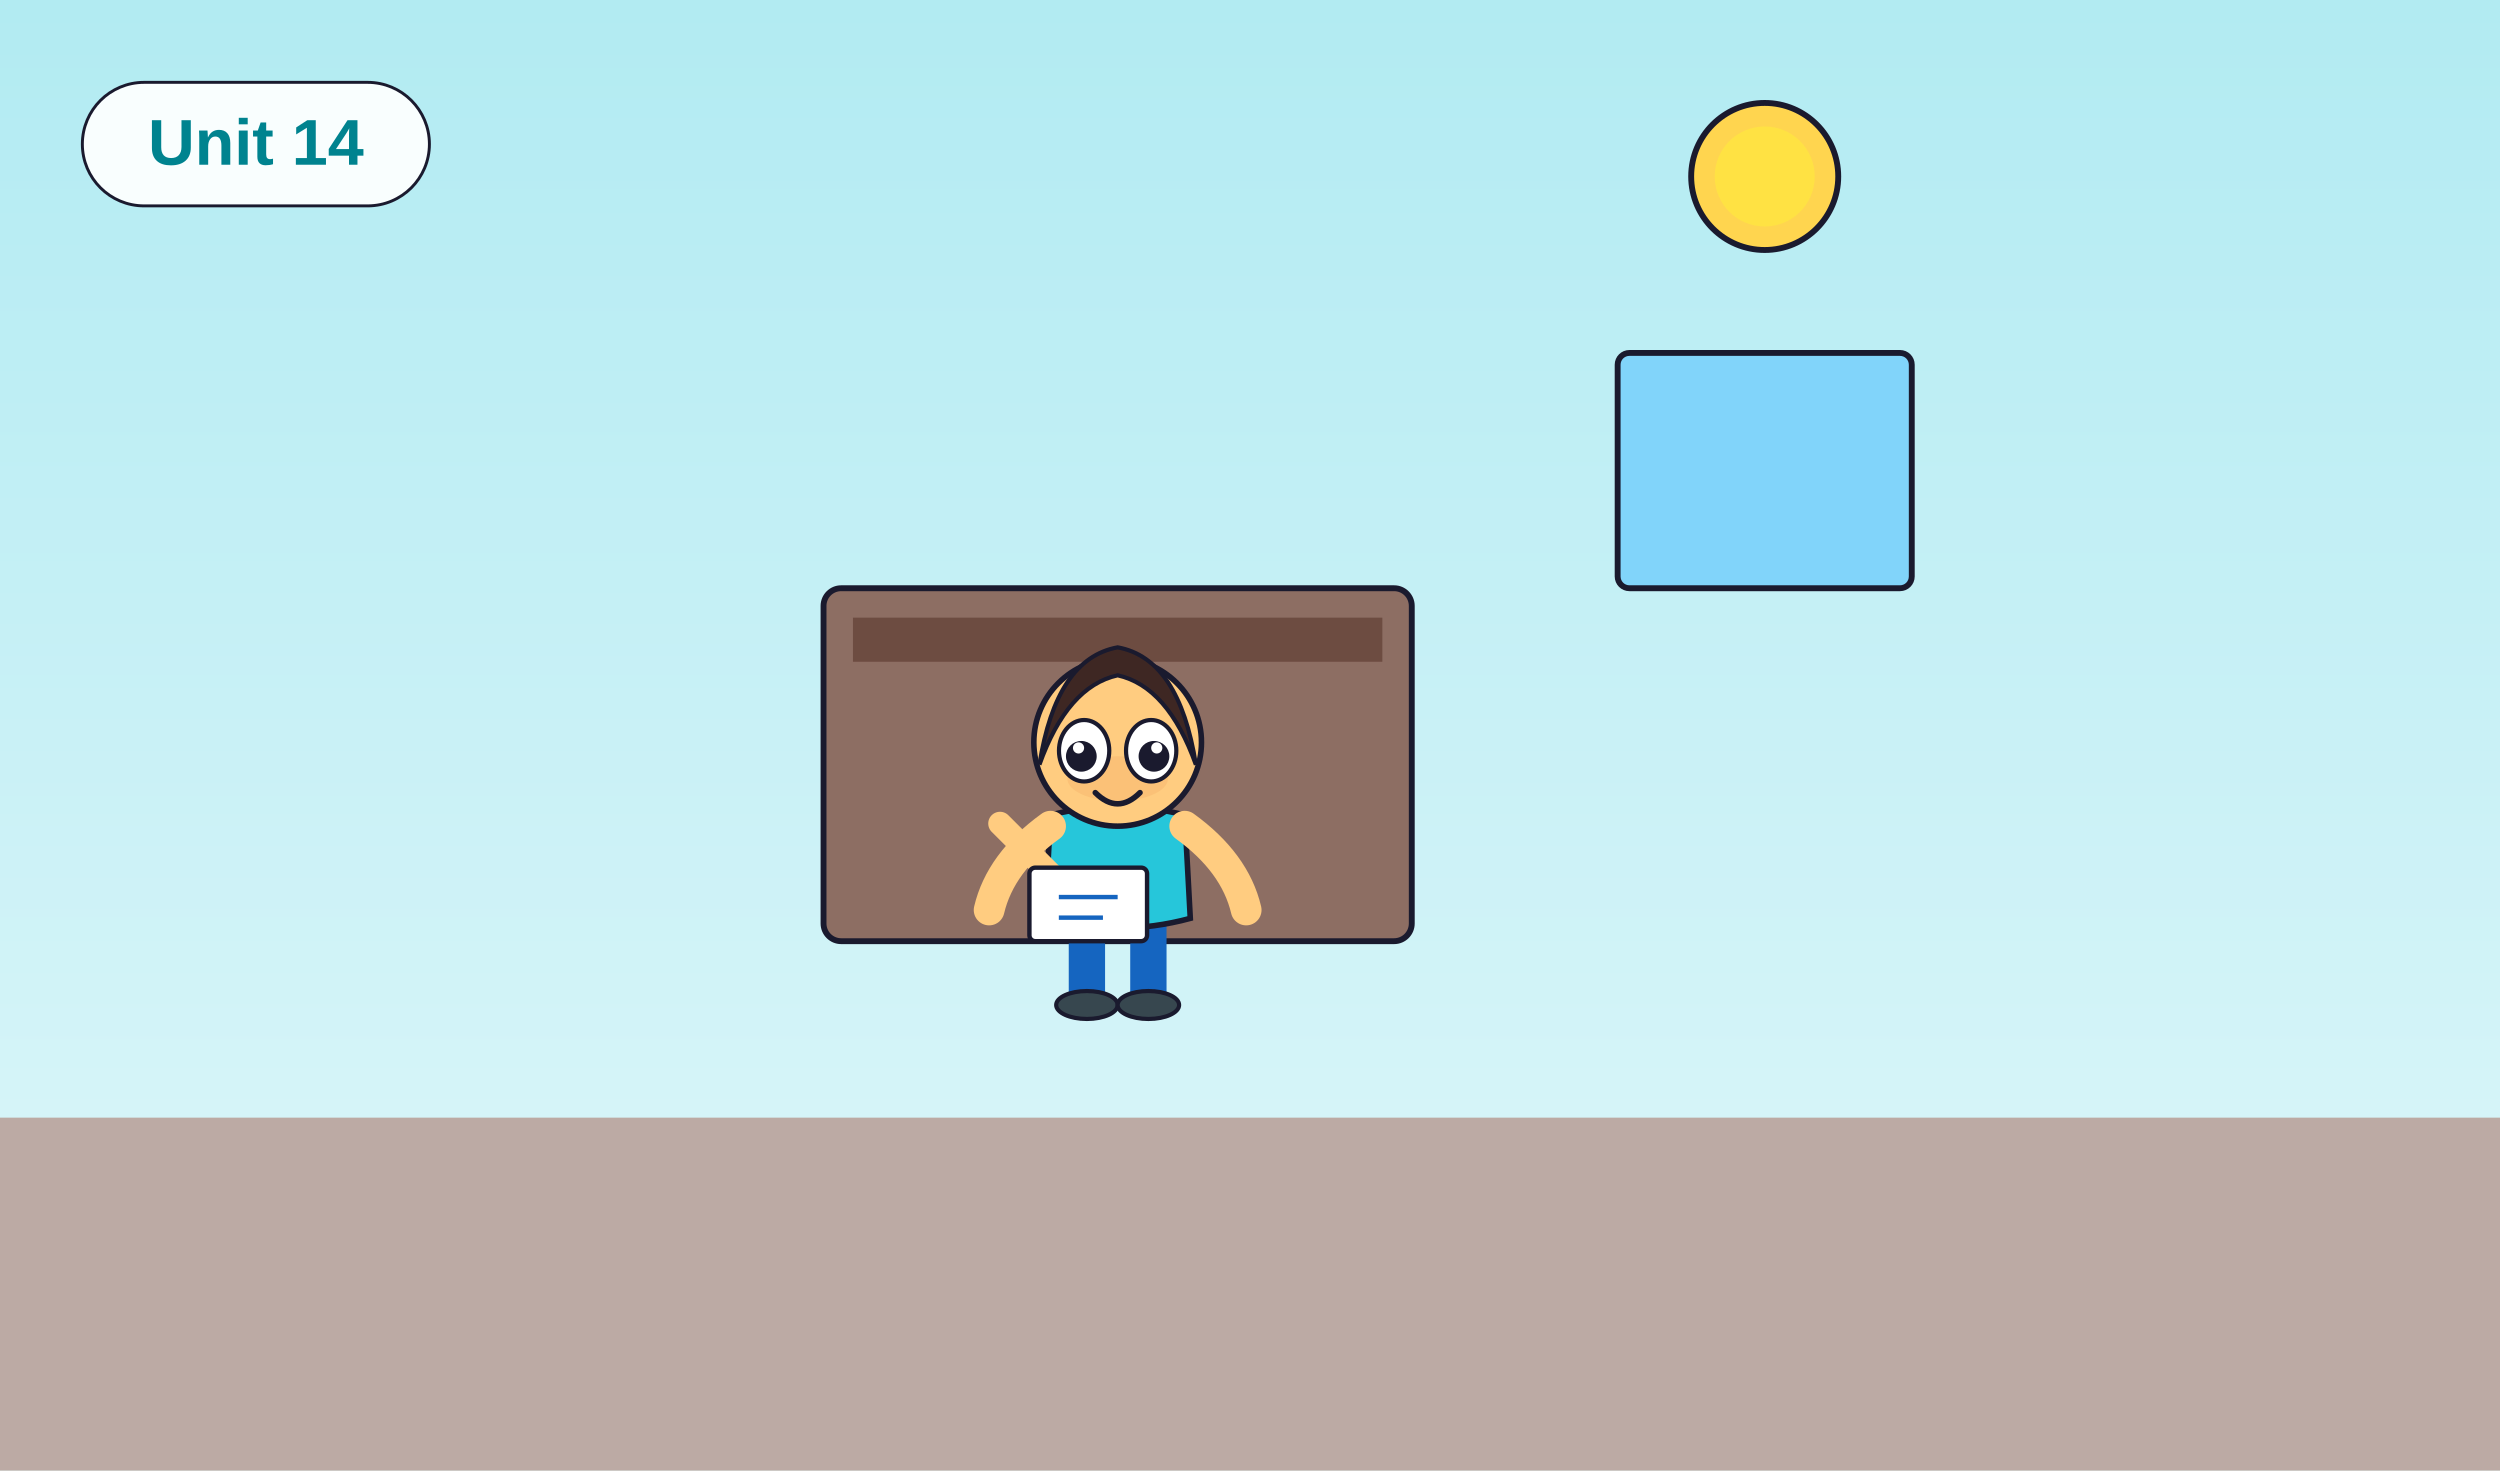
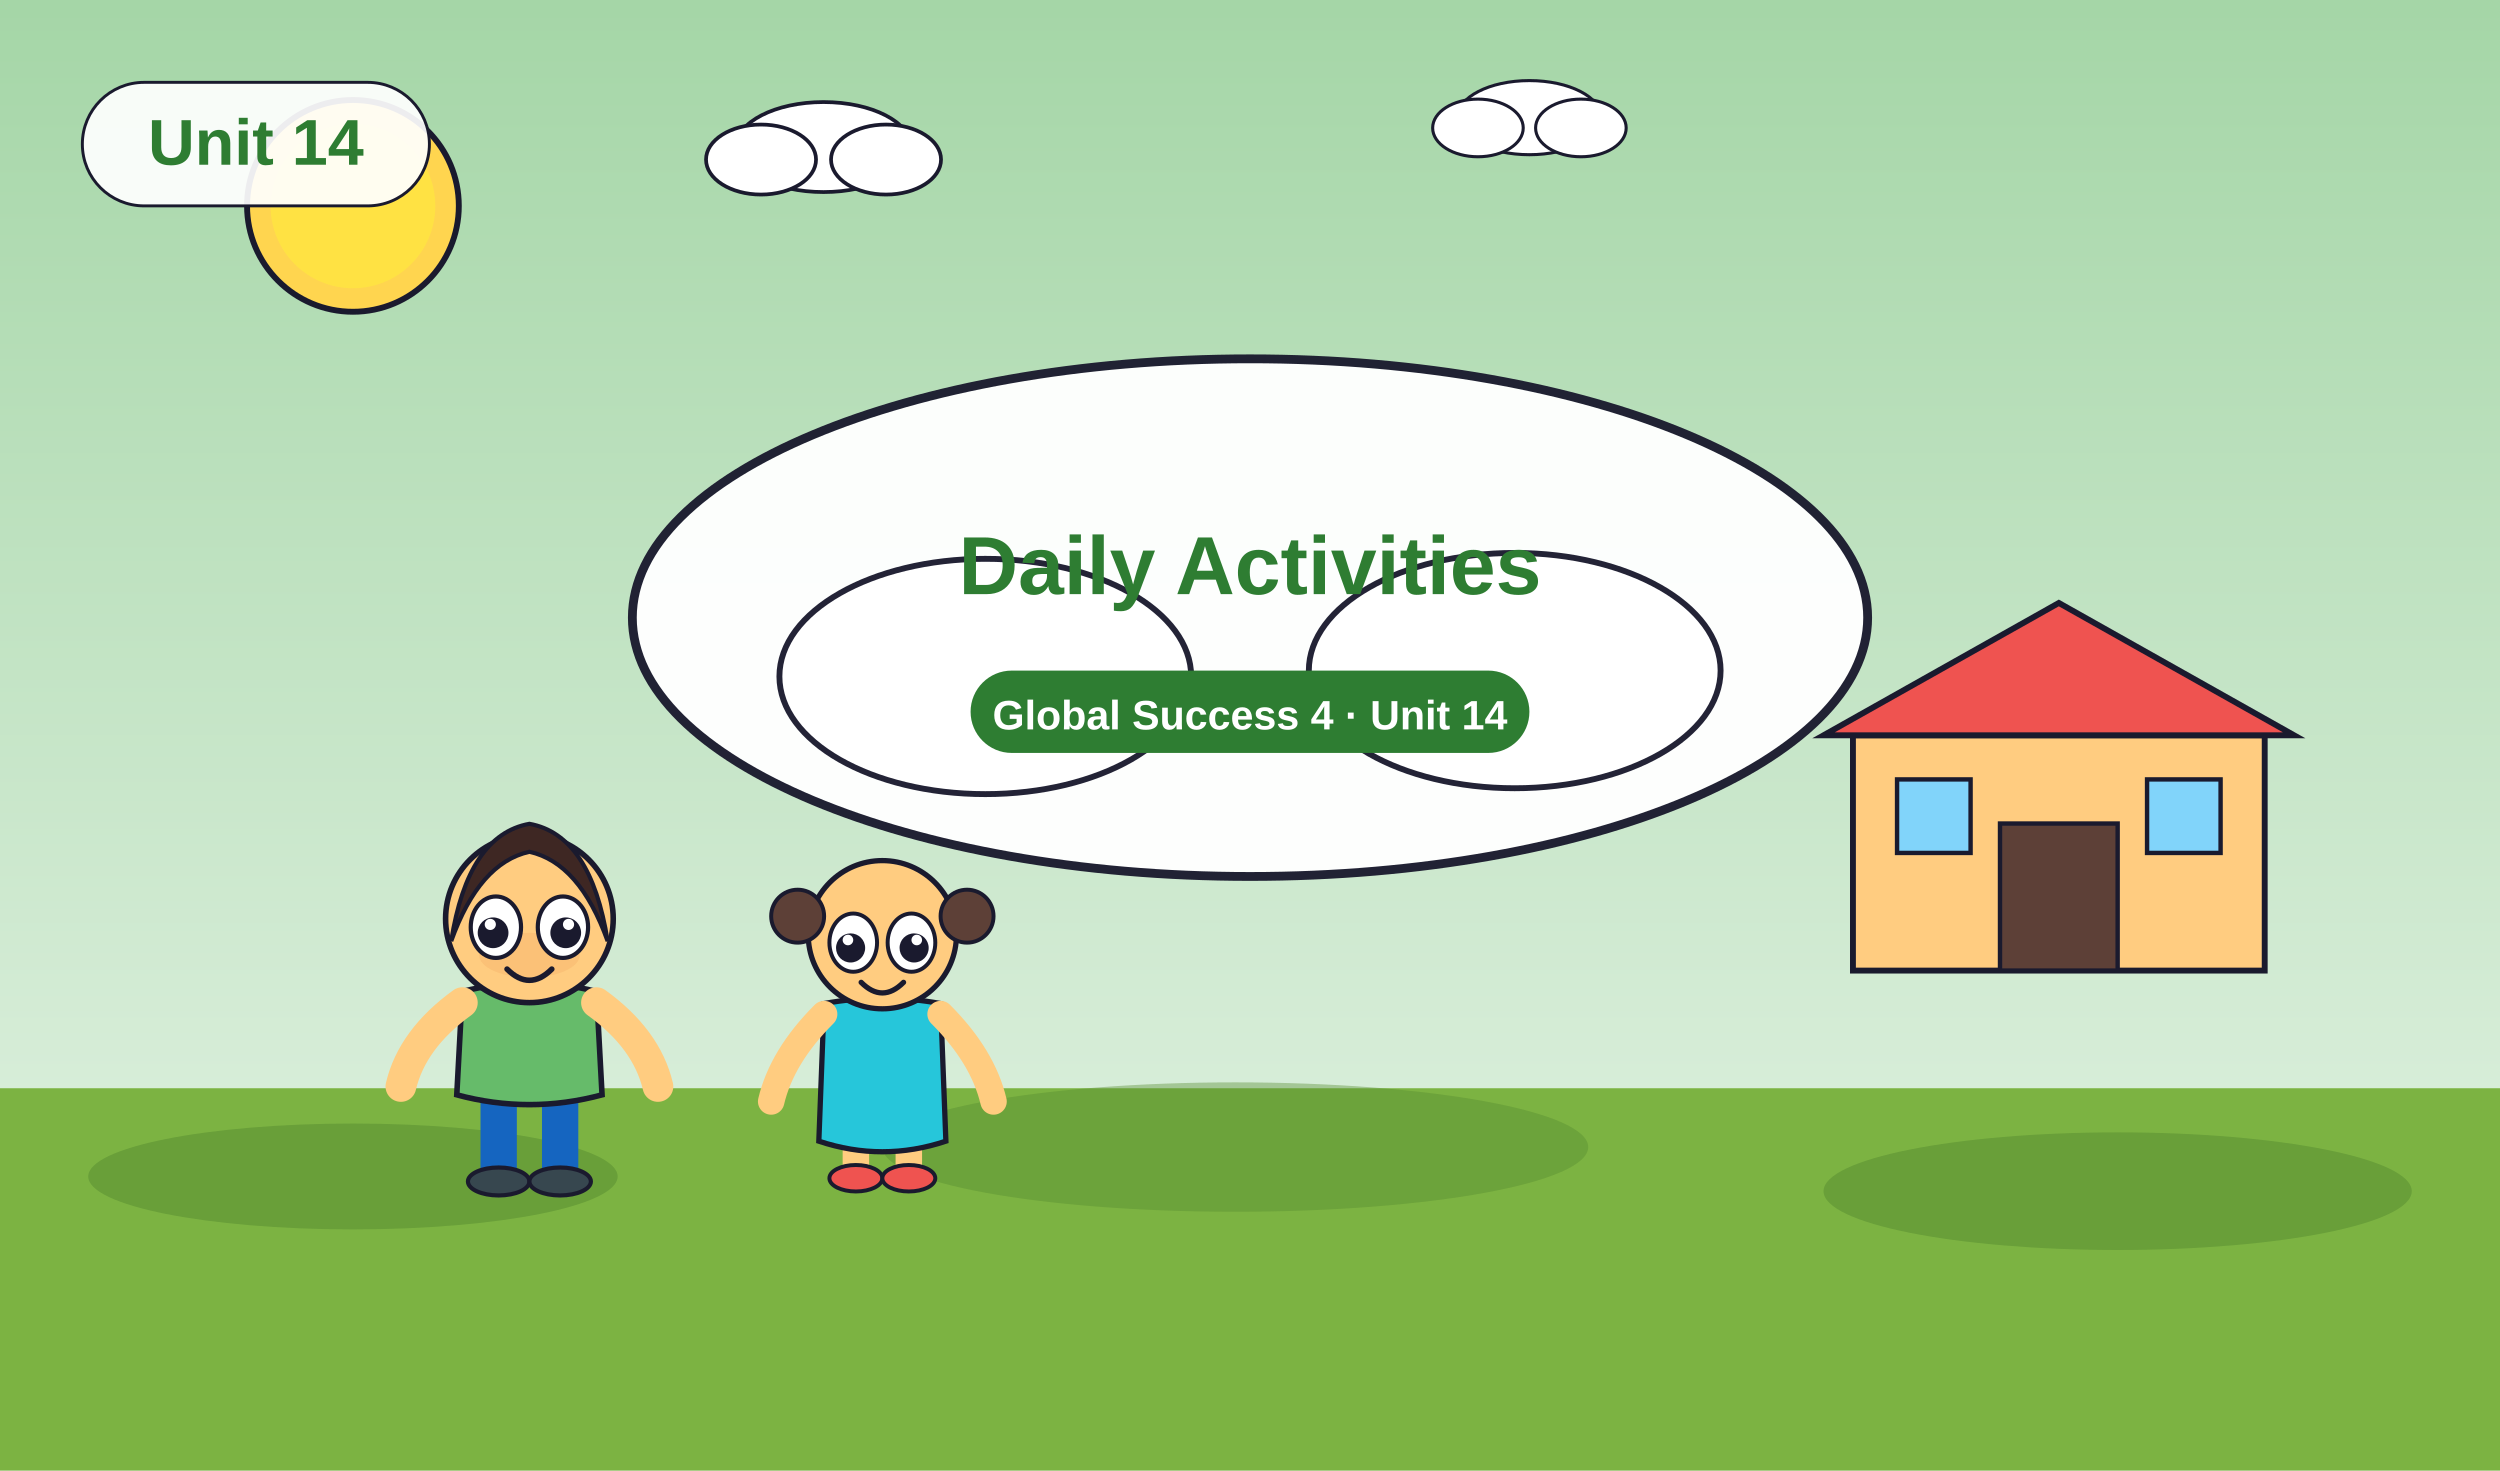
<svg xmlns="http://www.w3.org/2000/svg" viewBox="0 0 850 500" width="850" height="500" role="img" aria-label="Unit 14: Daily Activities">
  <defs>
    <linearGradient id="sky" x1="0" y1="0" x2="0" y2="1">
-       <stop offset="0%" stop-color="#B2EBF2" />
-       <stop offset="100%" stop-color="#E0F7FA" />
+       <stop offset="0%" stop-color="#A5D6A7" />
+       <stop offset="100%" stop-color="#E8F5E9" />
    </linearGradient>
  </defs>
  <rect width="850" height="500" fill="url(#sky)" />
-   <rect x="0" y="380" width="850" height="120" fill="#BCAAA4" />
-   <rect x="280" y="200" width="200" height="120" rx="6" fill="#8D6E63" stroke="#1A1A2E" stroke-width="2" />
-   <rect x="290" y="210" width="180" height="15" fill="#6D4C41" />
-   <g transform="translate(380,260) scale(0.95)">
+   <circle cx="120" cy="70" r="36" fill="#FFD54F" stroke="#1A1A2E" stroke-width="2" />
+   <circle cx="120" cy="70" r="28" fill="#FFEB3B" opacity="0.6" />
+   <g transform="translate(280,50) scale(0.85)">
+     <ellipse cx="0" cy="0" rx="35" ry="18" fill="#FFFFFF" stroke="#1A1A2E" stroke-width="1.5" />
+     <ellipse cx="-25" cy="5" rx="22" ry="14" fill="#FFFFFF" stroke="#1A1A2E" stroke-width="1.5" />
+     <ellipse cx="25" cy="5" rx="22" ry="14" fill="#FFFFFF" stroke="#1A1A2E" stroke-width="1.5" />
+   </g>
+   <g transform="translate(520,40) scale(0.7)">
+     <ellipse cx="0" cy="0" rx="35" ry="18" fill="#FFFFFF" stroke="#1A1A2E" stroke-width="1.5" />
+     <ellipse cx="-25" cy="5" rx="22" ry="14" fill="#FFFFFF" stroke="#1A1A2E" stroke-width="1.5" />
+     <ellipse cx="25" cy="5" rx="22" ry="14" fill="#FFFFFF" stroke="#1A1A2E" stroke-width="1.5" />
+   </g>
+   <rect y="370" width="850" height="130" fill="#7CB342" />
+   <ellipse cx="120" cy="400" rx="90" ry="18" fill="#558B2F" opacity="0.5" />
+   <ellipse cx="420" cy="390" rx="120" ry="22" fill="#558B2F" opacity="0.4" />
+   <ellipse cx="720" cy="405" rx="100" ry="20" fill="#558B2F" opacity="0.5" />
+   <g transform="translate(700,260)">
+     <rect x="-70" y="-10" width="140" height="80" fill="#FFCC80" stroke="#1A1A2E" stroke-width="2" />
+     <polygon points="-80,-10 0,-55 80,-10" fill="#EF5350" stroke="#1A1A2E" stroke-width="2" />
+     <rect x="-20" y="20" width="40" height="50" fill="#5D4037" stroke="#1A1A2E" stroke-width="1.5" />
+     <rect x="-55" y="5" width="25" height="25" fill="#81D4FA" stroke="#1A1A2E" stroke-width="1.5" />
+     <rect x="30" y="5" width="25" height="25" fill="#81D4FA" stroke="#1A1A2E" stroke-width="1.5" />
+   </g>
+   <g transform="translate(180,320) scale(0.95)">
    <line x1="-11" y1="52" x2="-11" y2="82" stroke="#1565C0" stroke-width="13" stroke-linecap="round" />
    <line x1="11" y1="52" x2="11" y2="82" stroke="#1565C0" stroke-width="13" stroke-linecap="round" />
    <ellipse cx="-11" cy="86" rx="11" ry="5" fill="#37474F" stroke="#1A1A2E" stroke-width="1.5" />
    <ellipse cx="11" cy="86" rx="11" ry="5" fill="#37474F" stroke="#1A1A2E" stroke-width="1.5" />
-     <path d="M-24 18 Q0 12 24 18 L26 55 Q0 62 -26 55 Z" fill="#26C6DA" stroke="#1A1A2E" stroke-width="2" />
+     <path d="M-24 18 Q0 12 24 18 L26 55 Q0 62 -26 55 Z" fill="#66BB6A" stroke="#1A1A2E" stroke-width="2" />
    <path d="M-24 22 Q-42 35 -46 52" fill="none" stroke="#FFCC80" stroke-width="11" stroke-linecap="round" />
    <path d="M24 22 Q42 35 46 52" fill="none" stroke="#FFCC80" stroke-width="11" stroke-linecap="round" />
    <circle cx="0" cy="-8" r="30" fill="#FFCC80" stroke="#1A1A2E" stroke-width="2" />
    <ellipse cx="0" cy="5" rx="18" ry="8" fill="#F0A860" opacity="0.3" />
    <path d="M-28 0 Q-22 -38 0 -42 Q22 -38 28 0 Q18 -28 0 -32 Q-18 -28 -28 0" fill="#3E2723" stroke="#1A1A2E" stroke-width="1.5" />
    <ellipse cx="-12" cy="-5" rx="9" ry="11" fill="#FFFFFF" stroke="#1A1A2E" stroke-width="1.5" />
    <circle cx="-13" cy="-3" r="5.5" fill="#1A1A2E" />
    <circle cx="-14" cy="-6" r="2" fill="#FFFFFF" />
    <ellipse cx="12" cy="-5" rx="9" ry="11" fill="#FFFFFF" stroke="#1A1A2E" stroke-width="1.5" />
    <circle cx="13" cy="-3" r="5.5" fill="#1A1A2E" />
    <circle cx="14" cy="-6" r="2" fill="#FFFFFF" />
    <path d="M-8 10 Q0 18 8 10" fill="none" stroke="#1A1A2E" stroke-width="2" stroke-linecap="round" />
  </g>
-   <path d="M340 280 L360 300" fill="none" stroke="#FFCC80" stroke-width="8" stroke-linecap="round" />
-   <rect x="350" y="295" width="40" height="25" rx="2" fill="#FFFFFF" stroke="#1A1A2E" stroke-width="1.5" />
-   <line x1="360" y1="305" x2="380" y2="305" stroke="#1565C0" stroke-width="1.5" />
-   <line x1="360" y1="312" x2="375" y2="312" stroke="#1565C0" stroke-width="1.5" />
-   <rect x="550" y="120" width="100" height="80" rx="4" fill="#81D4FA" stroke="#1A1A2E" stroke-width="2" />
-   <circle cx="600" cy="60" r="25" fill="#FFD54F" stroke="#1A1A2E" stroke-width="2" />
-   <circle cx="600" cy="60" r="17" fill="#FFEB3B" opacity="0.6" />
+   <g transform="translate(300,325) scale(0.9)">
+     <line x1="-10" y1="52" x2="-10" y2="80" stroke="#FFCC80" stroke-width="10" stroke-linecap="round" />
+     <line x1="10" y1="52" x2="10" y2="80" stroke="#FFCC80" stroke-width="10" stroke-linecap="round" />
+     <ellipse cx="-10" cy="84" rx="10" ry="5" fill="#EF5350" stroke="#1A1A2E" stroke-width="1.5" />
+     <ellipse cx="10" cy="84" rx="10" ry="5" fill="#EF5350" stroke="#1A1A2E" stroke-width="1.5" />
+     <path d="M-22 18 Q0 14 22 18 L24 70 Q0 78 -24 70 Z" fill="#26C6DA" stroke="#1A1A2E" stroke-width="2" />
+     <path d="M-22 22 Q-38 38 -42 55" fill="none" stroke="#FFCC80" stroke-width="10" stroke-linecap="round" />
+     <path d="M22 22 Q38 38 42 55" fill="none" stroke="#FFCC80" stroke-width="10" stroke-linecap="round" />
+     <circle cx="0" cy="-8" r="28" fill="#FFCC80" stroke="#1A1A2E" stroke-width="2" />
+     <circle cx="-32" cy="-15" r="10" fill="#5D4037" stroke="#1A1A2E" stroke-width="1.5" />
+     <circle cx="32" cy="-15" r="10" fill="#5D4037" stroke="#1A1A2E" stroke-width="1.5" />
+     <ellipse cx="-11" cy="-5" rx="9" ry="11" fill="#FFFFFF" stroke="#1A1A2E" stroke-width="1.5" />
+     <circle cx="-12" cy="-3" r="5.5" fill="#1A1A2E" />
+     <circle cx="-13" cy="-6" r="2" fill="#FFFFFF" />
+     <ellipse cx="11" cy="-5" rx="9" ry="11" fill="#FFFFFF" stroke="#1A1A2E" stroke-width="1.5" />
+     <circle cx="12" cy="-3" r="5.5" fill="#1A1A2E" />
+     <circle cx="13" cy="-6" r="2" fill="#FFFFFF" />
+     <path d="M-8 10 Q0 18 8 10" fill="none" stroke="#1A1A2E" stroke-width="2" stroke-linecap="round" />
+   </g>
+   <g transform="translate(425,210)">
+     <ellipse cx="0" cy="0" rx="210" ry="88" fill="#FFFFFF" stroke="#1A1A2E" stroke-width="3" opacity="0.96" />
+     <ellipse cx="-90" cy="20" rx="70" ry="40" fill="#FFFFFF" stroke="#1A1A2E" stroke-width="2" opacity="0.96" />
+     <ellipse cx="90" cy="18" rx="70" ry="40" fill="#FFFFFF" stroke="#1A1A2E" stroke-width="2" opacity="0.96" />
+     <text x="0" y="-8" text-anchor="middle" font-family="Arial Rounded MT Bold,Arial,Helvetica,sans-serif" font-size="28" font-weight="700" fill="#2E7D32">Daily Activities</text>
+     <rect x="-95" y="18" width="190" height="28" rx="14" fill="#2E7D32" />
+     <text x="0" y="38" text-anchor="middle" font-family="Arial,Helvetica,sans-serif" font-size="14" font-weight="700" fill="#FFFFFF">Global Success 4 · Unit 14</text>
+   </g>
  <rect x="28" y="28" width="118" height="42" rx="21" fill="rgba(255,255,255,0.92)" stroke="#1A1A2E" stroke-width="1" />
-   <text x="87" y="56" text-anchor="middle" font-family="Arial,Helvetica,sans-serif" font-size="22" font-weight="700" fill="#00838F">Unit 14</text>
+   <text x="87" y="56" text-anchor="middle" font-family="Arial,Helvetica,sans-serif" font-size="22" font-weight="700" fill="#2E7D32">Unit 14</text>
</svg>
